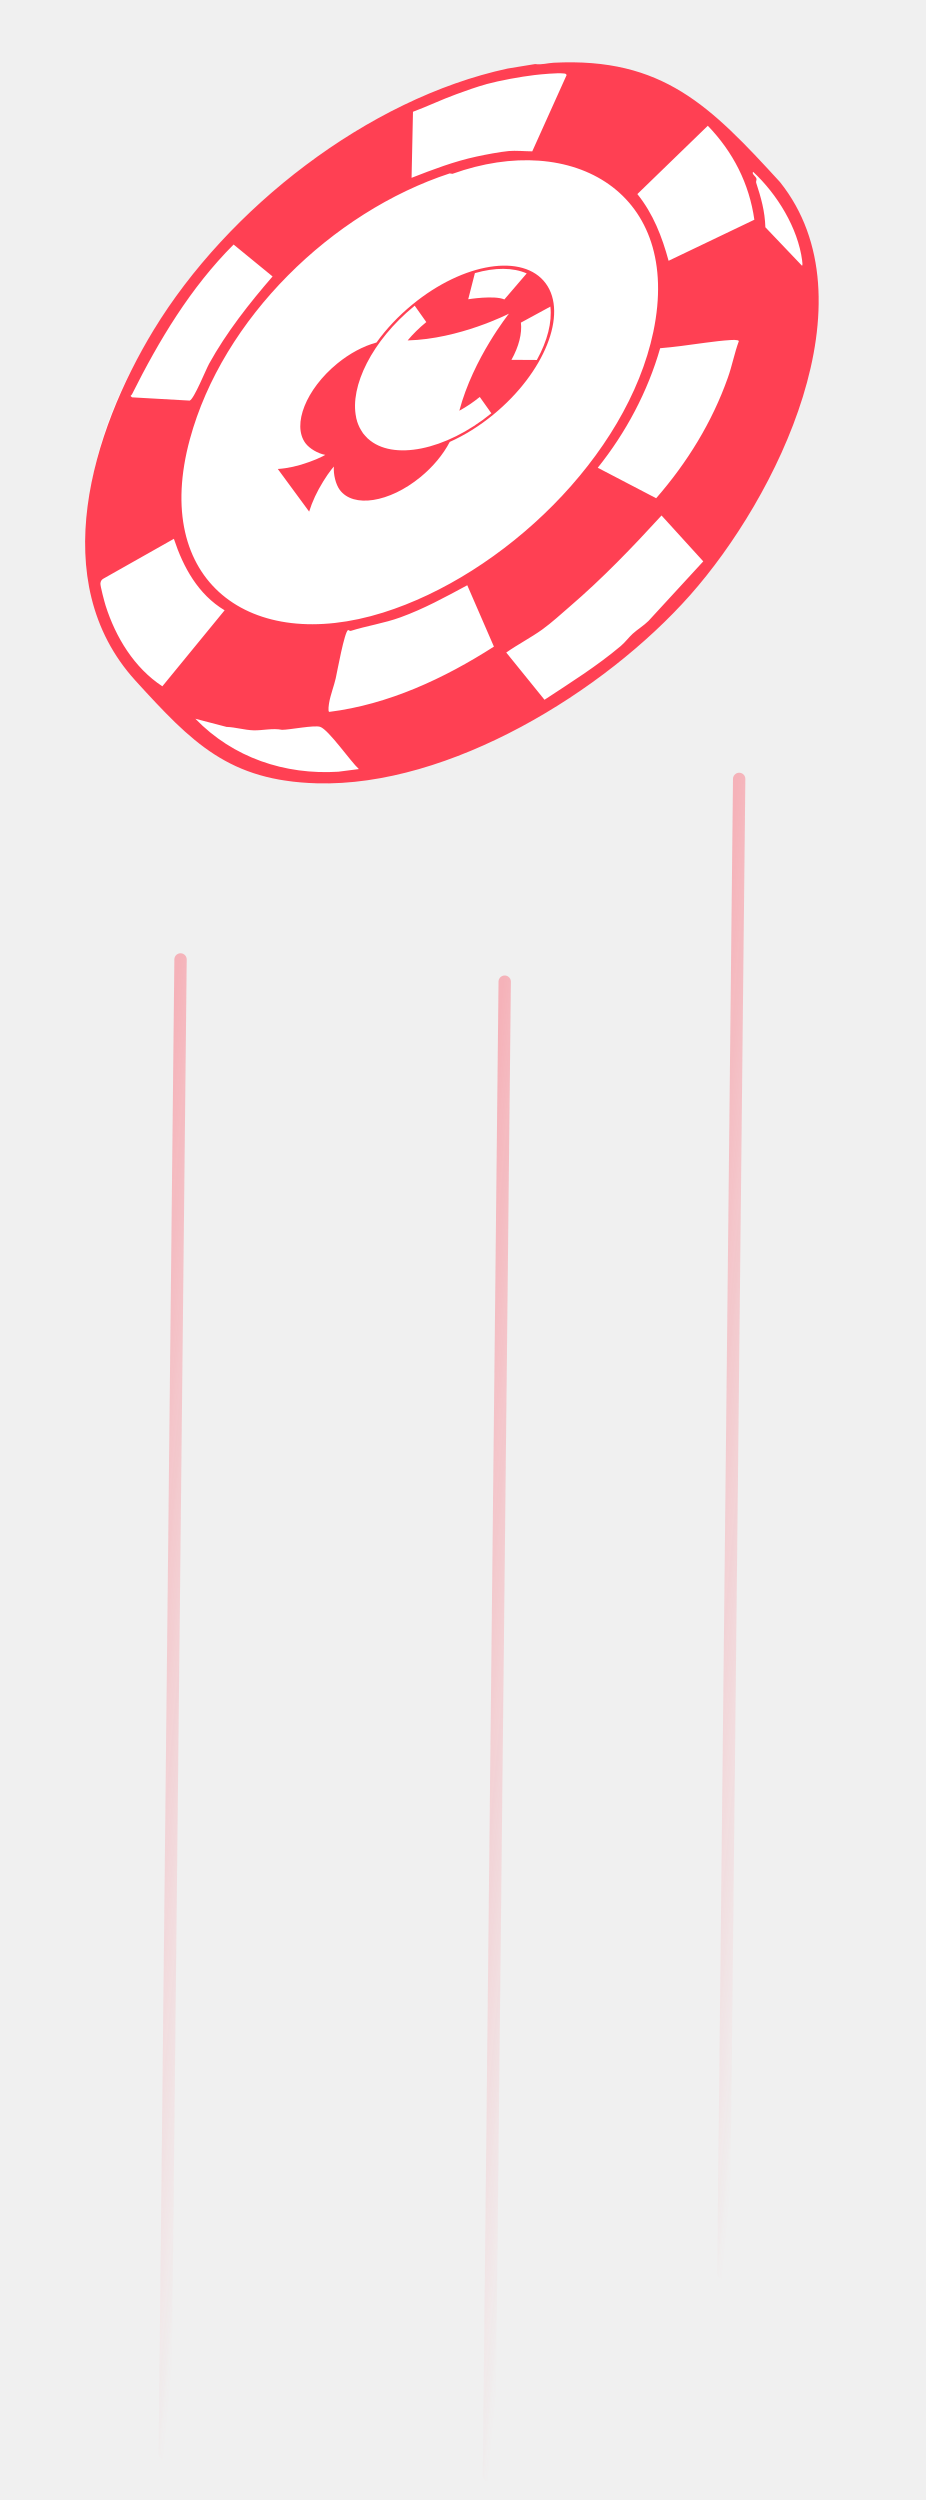
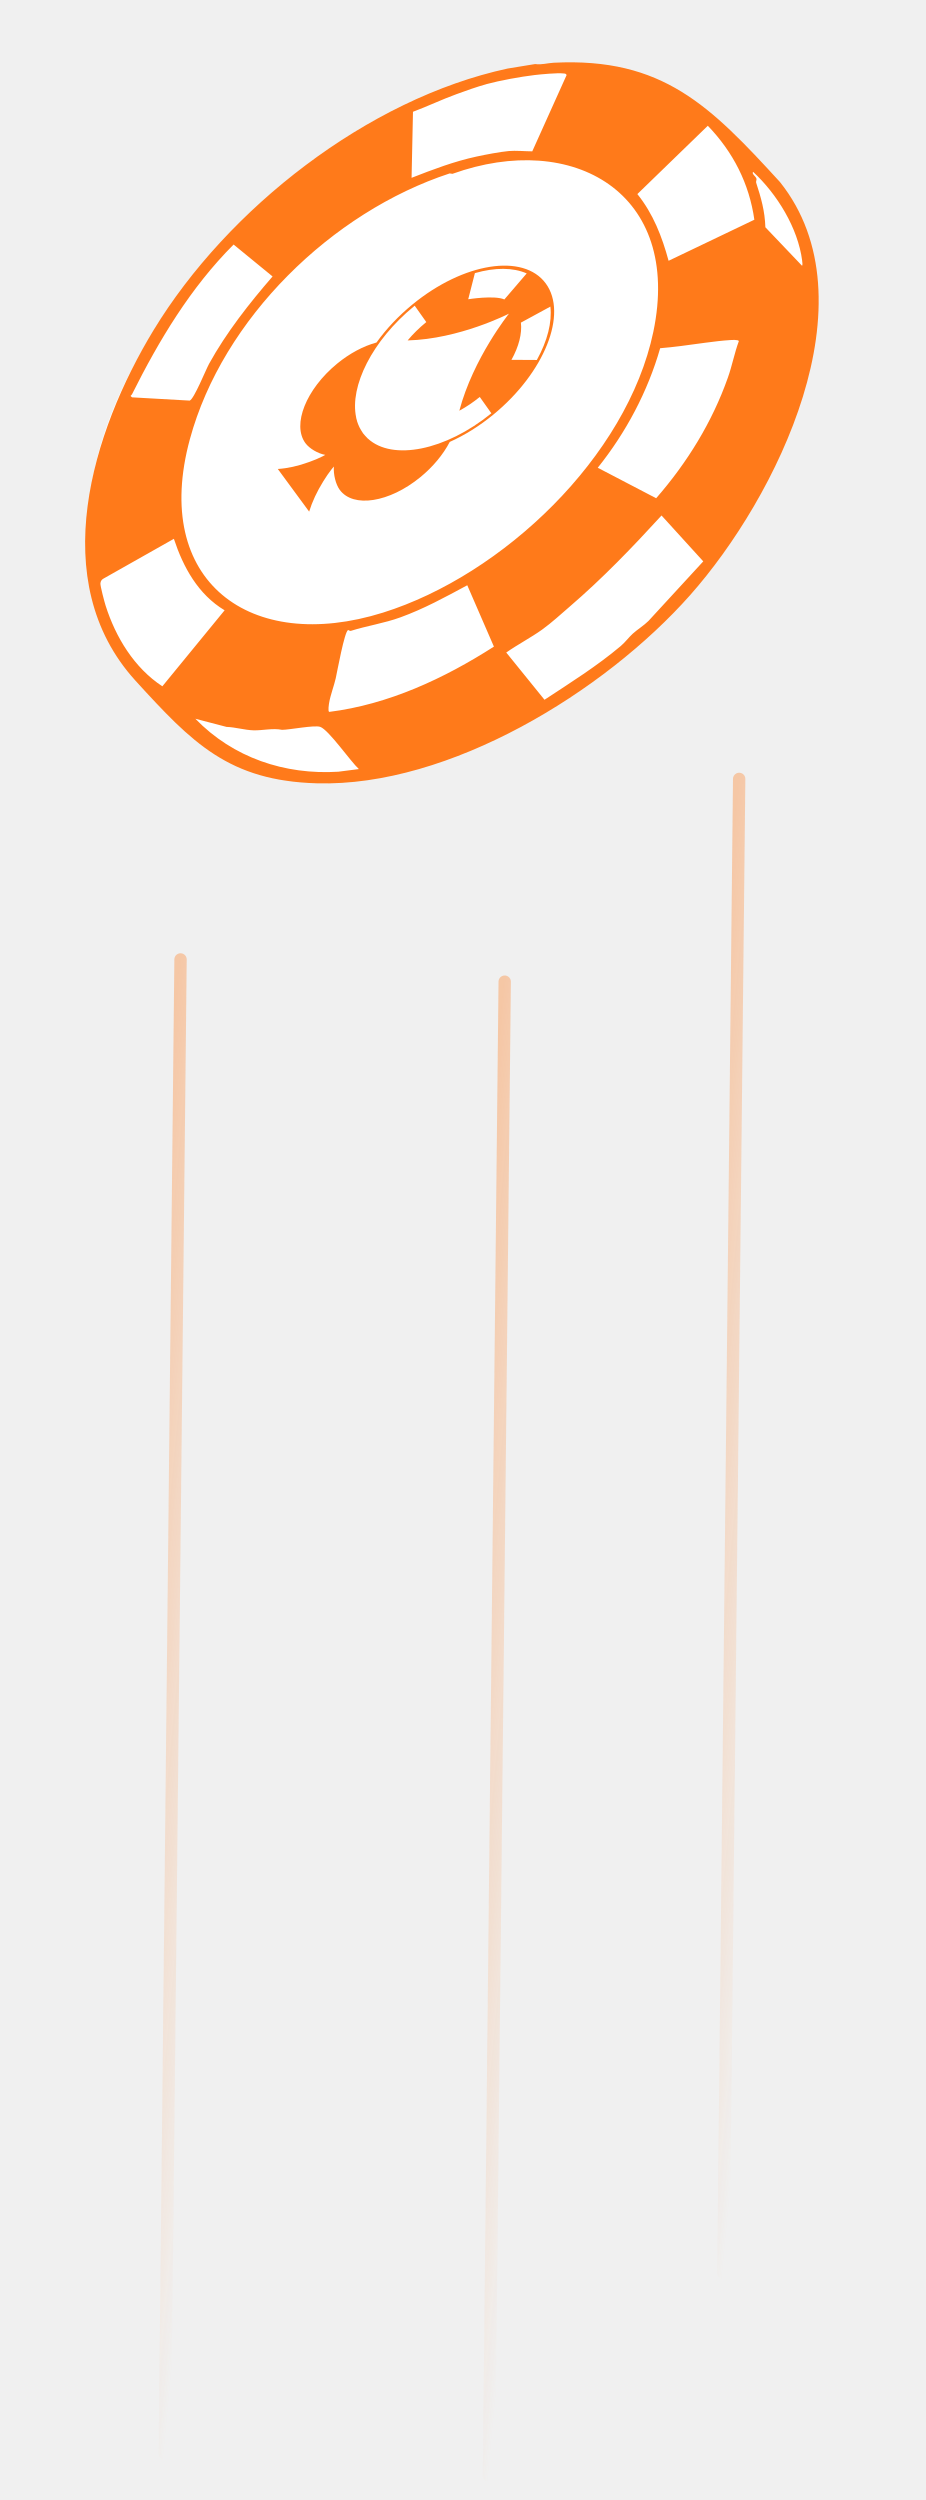
<svg xmlns="http://www.w3.org/2000/svg" width="40" height="108" viewBox="0 0 40 108" fill="none">
  <path opacity="0.35" d="M31.932 33.649L31.25 98.189" stroke="url(#paint0_linear_3358_59412)" stroke-width="0.534" stroke-linecap="round" stroke-linejoin="round" />
  <path opacity="0.35" d="M21.803 42.408L21.122 106.948" stroke="url(#paint1_linear_3358_59412)" stroke-width="0.534" stroke-linecap="round" stroke-linejoin="round" />
  <path opacity="0.35" d="M7.799 41.448L7.118 105.988" stroke="url(#paint2_linear_3358_59412)" stroke-width="0.534" stroke-linecap="round" stroke-linejoin="round" />
  <g clip-path="url(#clip0_3358_59412)">
    <path d="M31.602 5.687C36.528 10.478 36.851 18.132 28.308 26.925C21.849 33.572 12.101 35.604 7.175 30.811C2.249 26.021 2.191 18.087 10.469 9.573C17.216 2.636 26.677 0.896 31.602 5.687Z" fill="white" />
-     <path d="M21.925 2.962L23.119 2.767C23.388 2.809 23.659 2.723 23.923 2.71C28.628 2.473 30.686 4.574 33.697 7.867C37.785 12.996 33.539 21.504 29.814 25.709C26.117 29.884 19.409 34.003 13.685 33.839C9.897 33.731 8.307 32.104 5.847 29.399C1.958 25.118 3.97 18.643 6.639 14.255C9.831 9.008 15.884 4.267 21.925 2.962ZM10.092 10.564C8.231 12.425 6.867 14.703 5.702 17.034C5.67 17.096 5.591 17.083 5.705 17.165L8.193 17.306C8.377 17.255 8.894 15.966 9.033 15.714C9.784 14.357 10.761 13.114 11.775 11.943L10.094 10.566L10.092 10.564ZM21.011 3.637C20.613 3.744 20.111 3.925 19.717 4.069C19.083 4.299 18.473 4.593 17.841 4.829L17.78 7.682C18.707 7.32 19.617 6.973 20.584 6.764C20.959 6.682 21.608 6.559 21.977 6.525C22.276 6.498 22.685 6.537 22.994 6.538L24.479 3.239C24.431 3.161 24.392 3.182 24.326 3.172C24.093 3.143 23.361 3.21 23.095 3.242C22.474 3.316 21.597 3.477 21.011 3.635L21.011 3.637ZM19.428 7.491C14.337 9.161 9.619 13.758 8.203 18.972C6.533 25.114 10.815 28.263 16.547 26.465C21.717 24.844 27.09 19.739 28.224 14.335C29.481 8.335 24.764 5.636 19.546 7.509L19.426 7.492L19.428 7.491ZM7.513 23.276L4.471 24.995C4.387 25.042 4.35 25.102 4.338 25.197C4.324 25.302 4.518 26.022 4.562 26.162C4.996 27.53 5.8 28.853 7.014 29.648L9.703 26.365C8.561 25.68 7.917 24.508 7.512 23.278L7.513 23.276ZM30.578 5.432L27.534 8.384C28.22 9.239 28.599 10.223 28.883 11.266L32.588 9.492C32.367 7.93 31.671 6.568 30.576 5.431L30.578 5.432ZM10.954 31.55C10.56 31.539 10.179 31.415 9.785 31.402L8.439 31.05C10.07 32.736 12.305 33.482 14.616 33.338L15.503 33.224C15.147 32.901 14.198 31.524 13.832 31.4C13.581 31.315 12.51 31.528 12.184 31.529C11.786 31.446 11.349 31.561 10.954 31.55ZM34.654 11.263C34.472 9.849 33.57 8.384 32.536 7.424C32.461 7.506 32.633 7.604 32.675 7.706C32.701 7.77 32.647 7.83 32.666 7.893C32.879 8.546 33.042 9.118 33.064 9.818L34.65 11.483C34.68 11.444 34.659 11.316 34.652 11.264L34.654 11.263ZM15.038 27.217C14.882 27.278 14.565 29.026 14.504 29.3C14.429 29.634 14.274 30.025 14.219 30.36C14.208 30.43 14.159 30.728 14.221 30.754C16.776 30.434 19.178 29.317 21.337 27.934L20.186 25.283C19.247 25.79 18.303 26.306 17.297 26.67C16.597 26.925 15.842 27.036 15.157 27.253C15.121 27.265 15.072 27.228 15.038 27.215L15.038 27.217ZM29.413 14.948C29.116 14.983 28.818 15.021 28.519 15.043C27.983 16.912 27.046 18.679 25.823 20.207L28.346 21.524C29.689 19.983 30.766 18.236 31.446 16.308C31.63 15.791 31.728 15.251 31.918 14.737C31.908 14.666 31.603 14.687 31.533 14.692C30.881 14.733 30.08 14.867 29.413 14.948ZM28.575 22.273C27.308 23.657 26.032 24.985 24.605 26.211C24.23 26.533 23.842 26.894 23.421 27.198C22.941 27.542 22.358 27.846 21.87 28.189L23.522 30.23C24.645 29.491 25.784 28.779 26.817 27.908C27.015 27.74 27.163 27.531 27.336 27.375C27.534 27.194 27.816 27.023 28.014 26.825L30.381 24.251L28.579 22.27L28.575 22.273Z" fill="#FF4053" />
-     <path d="M19.426 19.092C20.073 18.803 20.718 18.401 21.311 17.912C23.523 16.097 24.54 13.556 23.576 12.244C22.612 10.932 20.027 11.341 17.815 13.156C17.22 13.644 16.69 14.204 16.264 14.797C15.699 14.949 15.1 15.269 14.565 15.709C13.222 16.811 12.609 18.348 13.194 19.144C13.369 19.38 13.738 19.595 14.052 19.651C14.017 19.671 13.981 19.69 13.942 19.711C13.928 19.718 13.913 19.726 13.899 19.731C13.741 19.81 13.58 19.878 13.423 19.933C13.401 19.943 13.38 19.949 13.351 19.96C12.88 20.133 12.422 20.233 12.001 20.26L13.355 22.102C13.486 21.676 13.692 21.234 13.965 20.794C13.982 20.77 13.995 20.748 14.007 20.729C14.097 20.581 14.199 20.436 14.31 20.291C14.322 20.28 14.331 20.266 14.341 20.252C14.368 20.218 14.396 20.185 14.423 20.154C14.398 20.492 14.502 20.924 14.676 21.16C15.258 21.955 16.818 21.712 18.16 20.613C18.699 20.172 19.145 19.638 19.428 19.092L19.426 19.092ZM23.776 13.245C23.854 13.916 23.651 14.724 23.192 15.551L22.095 15.545C22.415 14.969 22.558 14.405 22.503 13.937L23.776 13.245ZM22.755 11.81L21.789 12.936C21.358 12.746 20.227 12.928 20.227 12.928L20.515 11.799C21.384 11.549 22.167 11.553 22.754 11.812L22.755 11.81ZM15.895 18.952C15.895 18.952 15.881 18.933 15.87 18.926C15.839 18.899 15.811 18.869 15.786 18.837C15.776 18.828 15.766 18.817 15.758 18.806C15.732 18.776 15.706 18.75 15.684 18.719C15.663 18.687 15.645 18.656 15.625 18.625C15.615 18.613 15.608 18.6 15.6 18.586C15.577 18.552 15.557 18.518 15.54 18.48C15.533 18.465 15.526 18.453 15.52 18.439C15.482 18.362 15.451 18.28 15.424 18.195C15.424 18.193 15.425 18.192 15.425 18.19C15.411 18.144 15.398 18.101 15.387 18.052C15.386 18.045 15.385 18.039 15.386 18.031C15.099 16.688 16.08 14.713 17.877 13.238L17.915 13.206L18.416 13.914L18.394 13.932C18.107 14.168 17.841 14.428 17.61 14.706C19.843 14.651 21.987 13.55 21.987 13.55C21.987 13.55 20.445 15.472 19.843 17.743C20.148 17.577 20.444 17.378 20.726 17.148L21.227 17.855C19.241 19.471 16.951 19.915 15.897 18.951L15.895 18.952Z" fill="#FF4053" />
+     <path d="M21.925 2.962L23.119 2.767C23.388 2.809 23.659 2.723 23.923 2.71C28.628 2.473 30.686 4.574 33.697 7.867C37.785 12.996 33.539 21.504 29.814 25.709C26.117 29.884 19.409 34.003 13.685 33.839C9.897 33.731 8.307 32.104 5.847 29.399C1.958 25.118 3.97 18.643 6.639 14.255C9.831 9.008 15.884 4.267 21.925 2.962ZM10.092 10.564C8.231 12.425 6.867 14.703 5.702 17.034C5.67 17.096 5.591 17.083 5.705 17.165L8.193 17.306C8.377 17.255 8.894 15.966 9.033 15.714C9.784 14.357 10.761 13.114 11.775 11.943L10.094 10.566L10.092 10.564ZM21.011 3.637C20.613 3.744 20.111 3.925 19.717 4.069C19.083 4.299 18.473 4.593 17.841 4.829L17.78 7.682C18.707 7.32 19.617 6.973 20.584 6.764C20.959 6.682 21.608 6.559 21.977 6.525C22.276 6.498 22.685 6.537 22.994 6.538L24.479 3.239C24.431 3.161 24.392 3.182 24.326 3.172C24.093 3.143 23.361 3.21 23.095 3.242C22.474 3.316 21.597 3.477 21.011 3.635L21.011 3.637ZM19.428 7.491C14.337 9.161 9.619 13.758 8.203 18.972C6.533 25.114 10.815 28.263 16.547 26.465C21.717 24.844 27.09 19.739 28.224 14.335C29.481 8.335 24.764 5.636 19.546 7.509L19.426 7.492L19.428 7.491ZM7.513 23.276L4.471 24.995C4.387 25.042 4.35 25.102 4.338 25.197C4.324 25.302 4.518 26.022 4.562 26.162C4.996 27.53 5.8 28.853 7.014 29.648L9.703 26.365C8.561 25.68 7.917 24.508 7.512 23.278L7.513 23.276ZM30.578 5.432L27.534 8.384C28.22 9.239 28.599 10.223 28.883 11.266L32.588 9.492C32.367 7.93 31.671 6.568 30.576 5.431L30.578 5.432ZM10.954 31.55C10.56 31.539 10.179 31.415 9.785 31.402L8.439 31.05C10.07 32.736 12.305 33.482 14.616 33.338L15.503 33.224C15.147 32.901 14.198 31.524 13.832 31.4C13.581 31.315 12.51 31.528 12.184 31.529C11.786 31.446 11.349 31.561 10.954 31.55ZM34.654 11.263C34.472 9.849 33.57 8.384 32.536 7.424C32.461 7.506 32.633 7.604 32.675 7.706C32.701 7.77 32.647 7.83 32.666 7.893C32.879 8.546 33.042 9.118 33.064 9.818L34.65 11.483C34.68 11.444 34.659 11.316 34.652 11.264L34.654 11.263ZM15.038 27.217C14.882 27.278 14.565 29.026 14.504 29.3C14.429 29.634 14.274 30.025 14.219 30.36C14.208 30.43 14.159 30.728 14.221 30.754C16.776 30.434 19.178 29.317 21.337 27.934L20.186 25.283C19.247 25.79 18.303 26.306 17.297 26.67C16.597 26.925 15.842 27.036 15.157 27.253C15.121 27.265 15.072 27.228 15.038 27.215L15.038 27.217ZM29.413 14.948C29.116 14.983 28.818 15.021 28.519 15.043C27.983 16.912 27.046 18.679 25.823 20.207L28.346 21.524C29.689 19.983 30.766 18.236 31.446 16.308C31.63 15.791 31.728 15.251 31.918 14.737C31.908 14.666 31.603 14.687 31.533 14.692C30.881 14.733 30.08 14.867 29.413 14.948ZM28.575 22.273C27.308 23.657 26.032 24.985 24.605 26.211C24.23 26.533 23.842 26.894 23.421 27.198C22.941 27.542 22.358 27.846 21.87 28.189L23.522 30.23C24.645 29.491 25.784 28.779 26.817 27.908C27.015 27.74 27.163 27.531 27.336 27.375C27.534 27.194 27.816 27.023 28.014 26.825L30.381 24.251L28.579 22.27L28.575 22.273Z" fill="#FF7A1A" />
+     <path d="M19.426 19.092C20.073 18.803 20.718 18.401 21.311 17.912C23.523 16.097 24.54 13.556 23.576 12.244C22.612 10.932 20.027 11.341 17.815 13.156C17.22 13.644 16.69 14.204 16.264 14.797C15.699 14.949 15.1 15.269 14.565 15.709C13.222 16.811 12.609 18.348 13.194 19.144C13.369 19.38 13.738 19.595 14.052 19.651C14.017 19.671 13.981 19.69 13.942 19.711C13.928 19.718 13.913 19.726 13.899 19.731C13.741 19.81 13.58 19.878 13.423 19.933C13.401 19.943 13.38 19.949 13.351 19.96C12.88 20.133 12.422 20.233 12.001 20.26L13.355 22.102C13.486 21.676 13.692 21.234 13.965 20.794C13.982 20.77 13.995 20.748 14.007 20.729C14.097 20.581 14.199 20.436 14.31 20.291C14.322 20.28 14.331 20.266 14.341 20.252C14.368 20.218 14.396 20.185 14.423 20.154C14.398 20.492 14.502 20.924 14.676 21.16C15.258 21.955 16.818 21.712 18.16 20.613C18.699 20.172 19.145 19.638 19.428 19.092L19.426 19.092ZM23.776 13.245C23.854 13.916 23.651 14.724 23.192 15.551L22.095 15.545C22.415 14.969 22.558 14.405 22.503 13.937L23.776 13.245ZM22.755 11.81L21.789 12.936C21.358 12.746 20.227 12.928 20.227 12.928L20.515 11.799C21.384 11.549 22.167 11.553 22.754 11.812L22.755 11.81ZM15.895 18.952C15.895 18.952 15.881 18.933 15.87 18.926C15.839 18.899 15.811 18.869 15.786 18.837C15.776 18.828 15.766 18.817 15.758 18.806C15.732 18.776 15.706 18.75 15.684 18.719C15.663 18.687 15.645 18.656 15.625 18.625C15.615 18.613 15.608 18.6 15.6 18.586C15.577 18.552 15.557 18.518 15.54 18.48C15.533 18.465 15.526 18.453 15.52 18.439C15.482 18.362 15.451 18.28 15.424 18.195C15.424 18.193 15.425 18.192 15.425 18.19C15.411 18.144 15.398 18.101 15.387 18.052C15.386 18.045 15.385 18.039 15.386 18.031C15.099 16.688 16.08 14.713 17.877 13.238L17.915 13.206L18.416 13.914L18.394 13.932C18.107 14.168 17.841 14.428 17.61 14.706C19.843 14.651 21.987 13.55 21.987 13.55C21.987 13.55 20.445 15.472 19.843 17.743C20.148 17.577 20.444 17.378 20.726 17.148L21.227 17.855C19.241 19.471 16.951 19.915 15.897 18.951L15.895 18.952Z" fill="#FF7A1A" />
  </g>
  <defs>
    <linearGradient id="paint0_linear_3358_59412" x1="32.34" y1="28.704" x2="37.76" y2="29.217" gradientUnits="userSpaceOnUse">
-       <stop stop-color="#FF4053" />
-       <stop offset="1" stop-color="#FF4053" stop-opacity="0" />
+       <stop stop-color="#FF7A1A" />
+       <stop offset="1" stop-color="#FF7A1A" stop-opacity="0" />
    </linearGradient>
    <linearGradient id="paint1_linear_3358_59412" x1="22.211" y1="37.463" x2="27.631" y2="37.975" gradientUnits="userSpaceOnUse">
-       <stop stop-color="#FF4053" />
-       <stop offset="1" stop-color="#FF4053" stop-opacity="0" />
+       <stop stop-color="#FF7A1A" />
+       <stop offset="1" stop-color="#FF7A1A" stop-opacity="0" />
    </linearGradient>
    <linearGradient id="paint2_linear_3358_59412" x1="8.207" y1="36.503" x2="13.627" y2="37.016" gradientUnits="userSpaceOnUse">
-       <stop stop-color="#FF4053" />
-       <stop offset="1" stop-color="#FF4053" stop-opacity="0" />
+       <stop stop-color="#FF7A1A" />
+       <stop offset="1" stop-color="#FF7A1A" stop-opacity="0" />
    </linearGradient>
    <clipPath id="clip0_3358_59412">
      <rect width="30.086" height="32.571" fill="white" transform="matrix(0.99 0.141065 -0.145209 0.989401 6.98242 0.0598145)" />
    </clipPath>
  </defs>
</svg>
